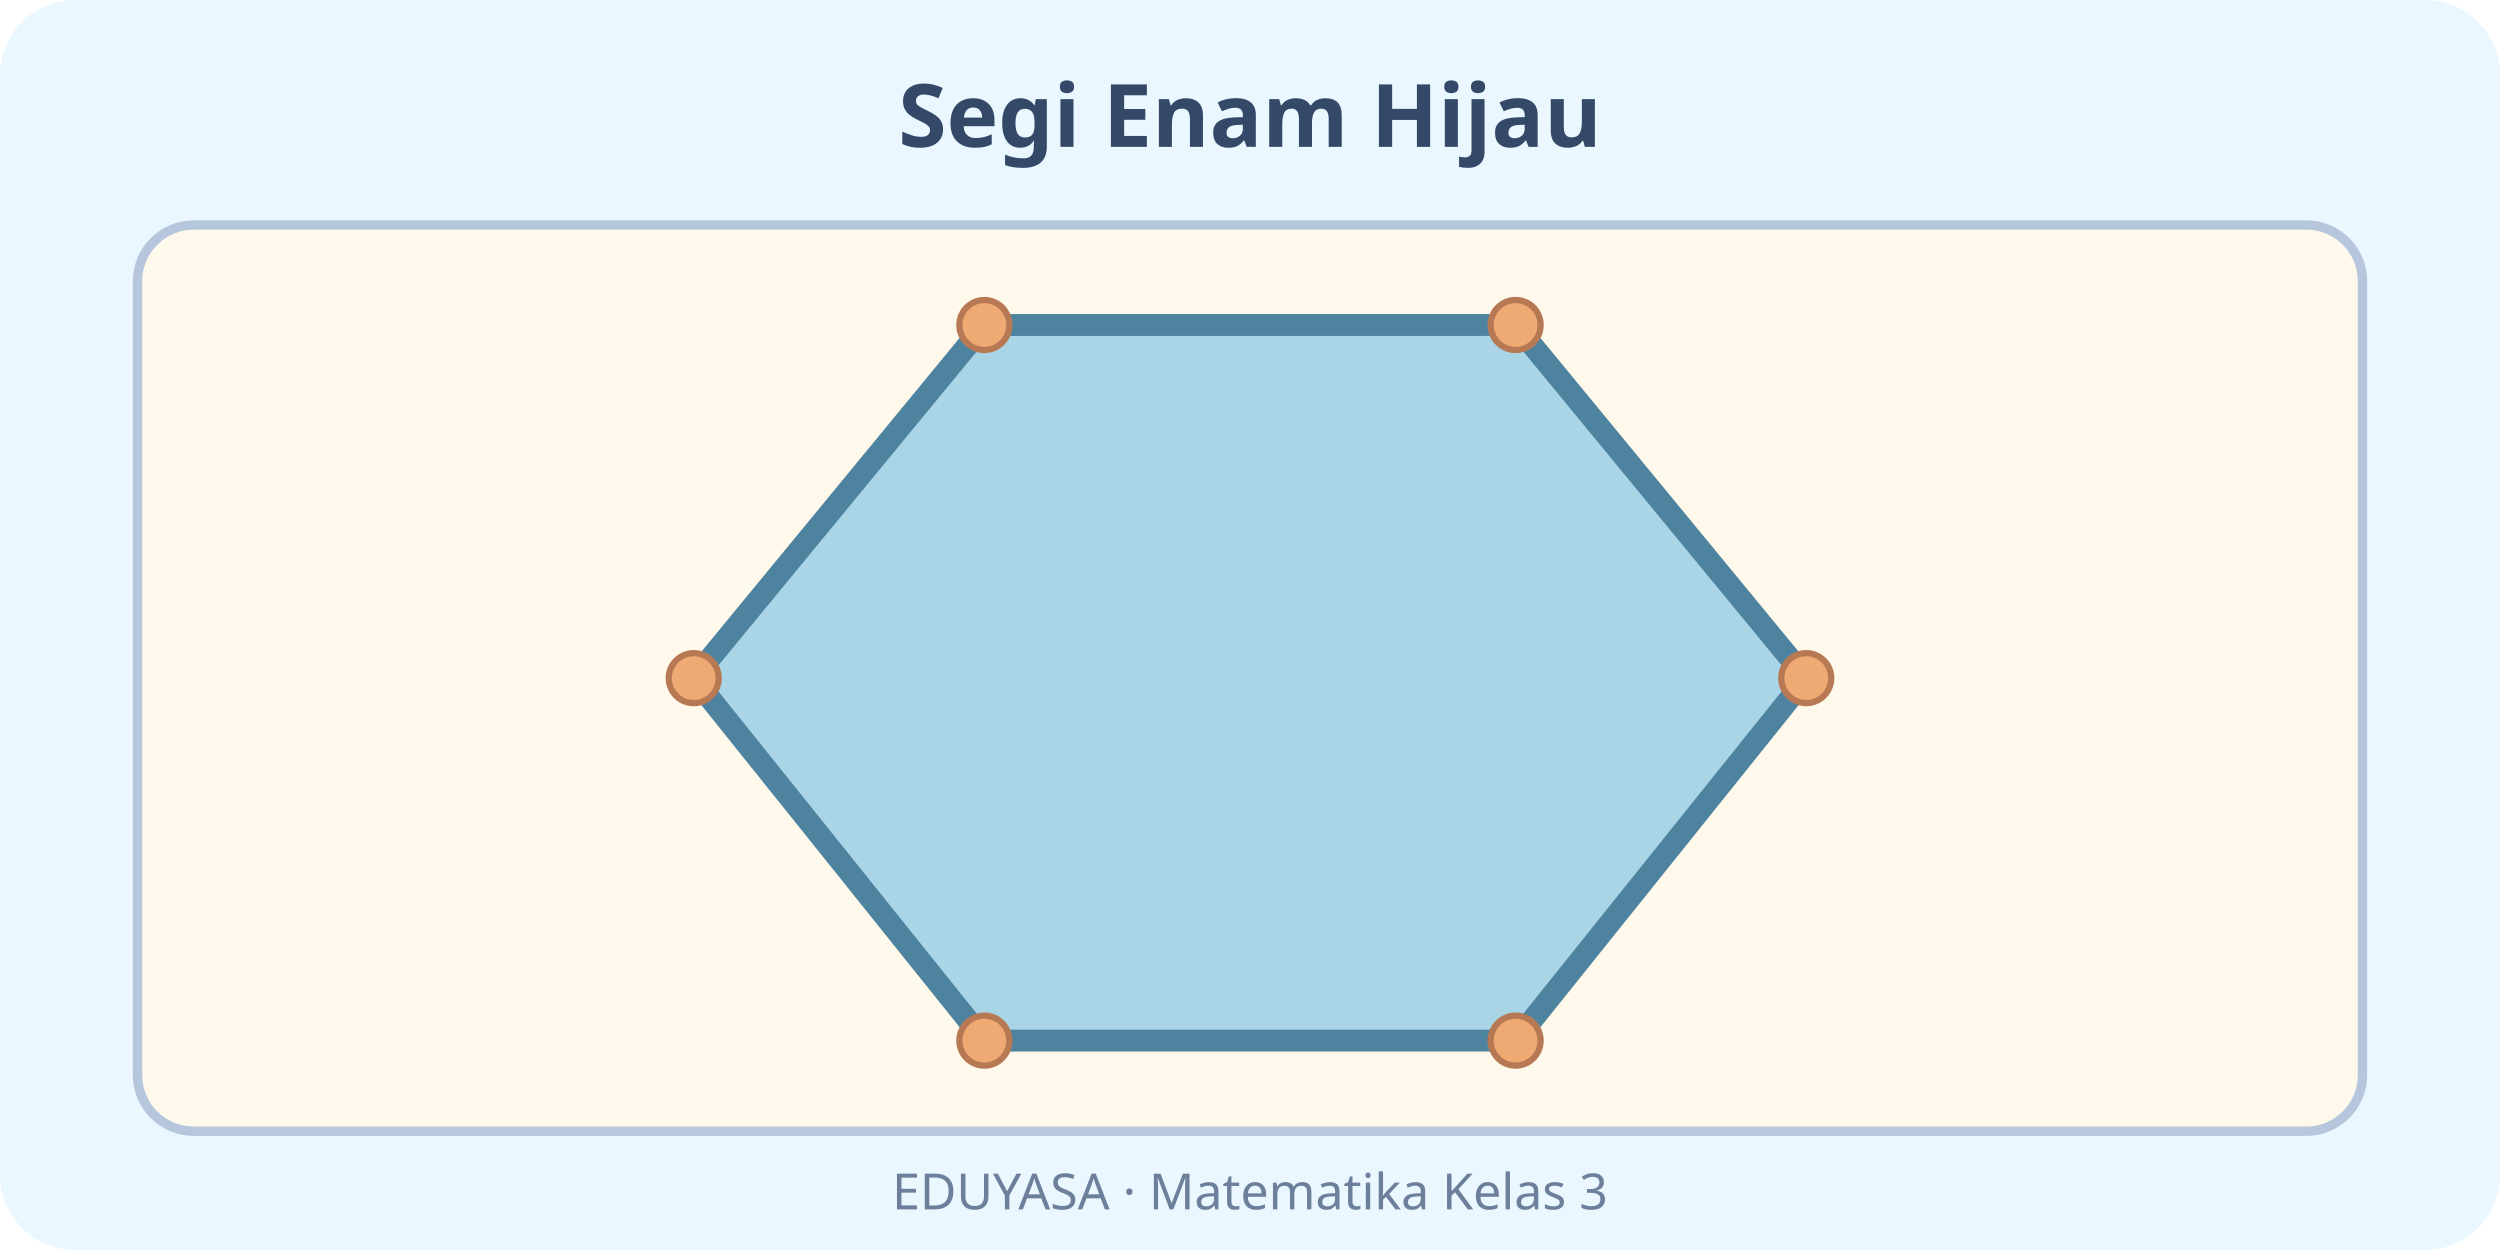
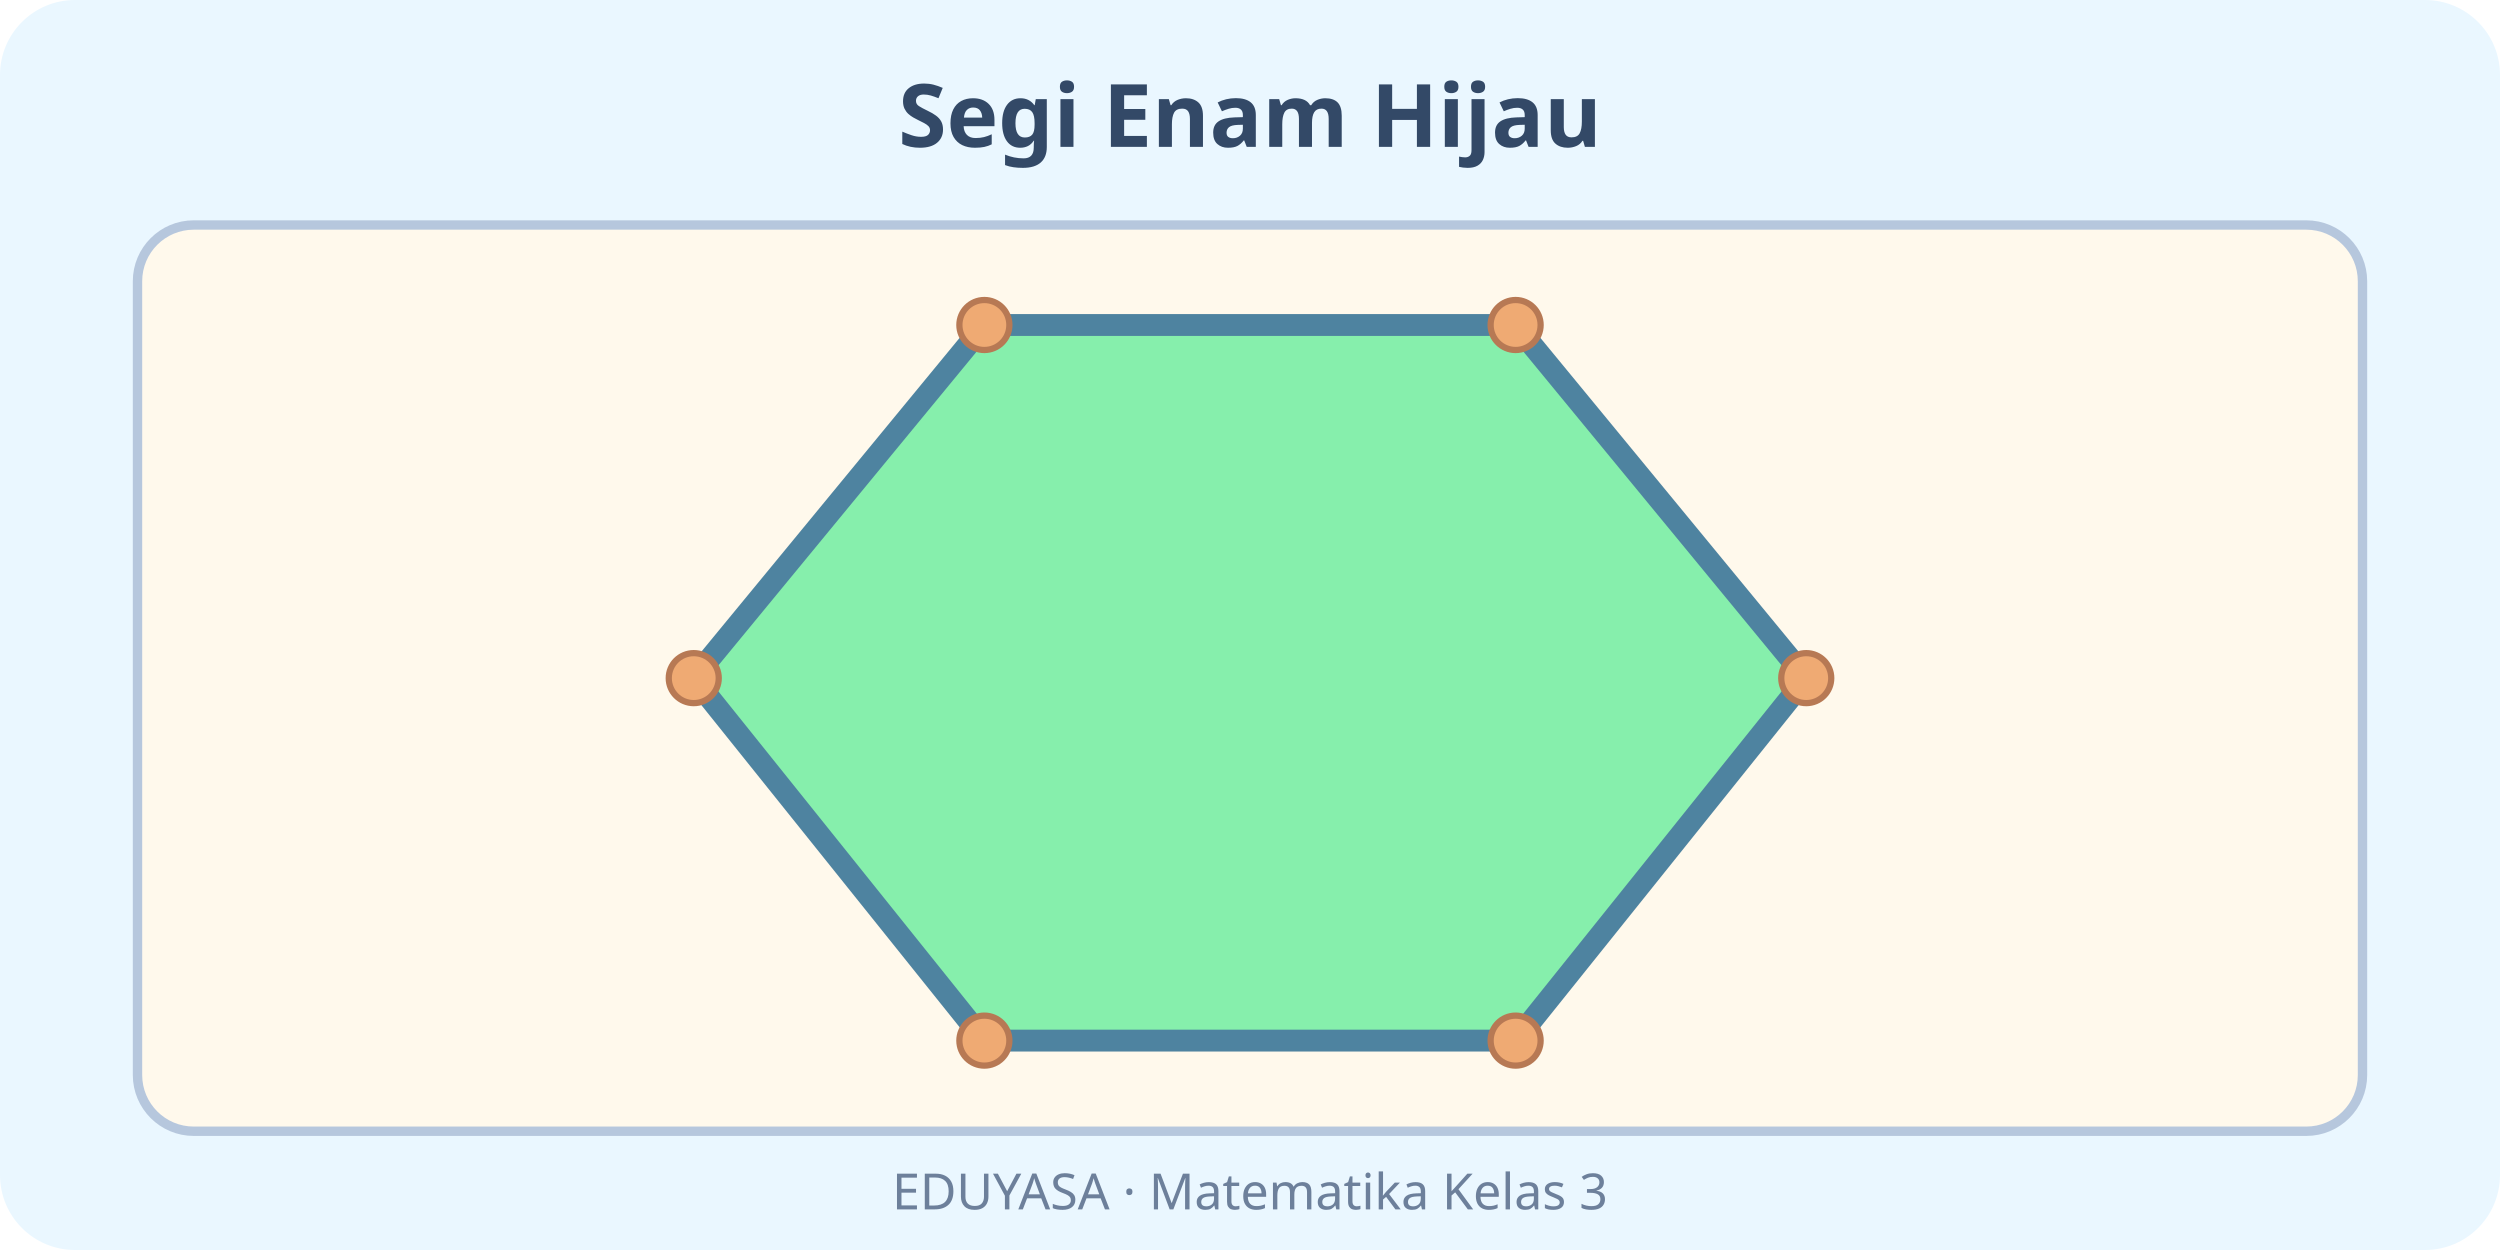
<svg xmlns="http://www.w3.org/2000/svg" viewBox="0 0 800 400" role="img" aria-labelledby="t d">
  <rect width="800" height="400" rx="24" fill="#eaf7ff" />
  <text x="400" y="47" font-size="28" font-family="sans-serif" font-weight="bold" text-anchor="middle" fill="#334967">Segi Enam Hijau</text>
  <rect x="44" y="72" width="712" height="290" rx="18" fill="#fff9ec" stroke="#b6c7dd" stroke-width="3" />
-   <polygon points="315,104 485,104 578,217 485,333 315,333 222,217" fill="#a9d5e7" stroke="#4e83a0" stroke-width="7" />
+   <polygon points="315,104 485,104 578,217 485,333 315,333 222,217" fill="#86efac" stroke="#4e83a0" stroke-width="7" />
  <circle cx="315" cy="104" r="8" fill="#efaa73" stroke="#b77954" stroke-width="2" />
  <circle cx="485" cy="104" r="8" fill="#efaa73" stroke="#b77954" stroke-width="2" />
  <circle cx="578" cy="217" r="8" fill="#efaa73" stroke="#b77954" stroke-width="2" />
  <circle cx="485" cy="333" r="8" fill="#efaa73" stroke="#b77954" stroke-width="2" />
  <circle cx="315" cy="333" r="8" fill="#efaa73" stroke="#b77954" stroke-width="2" />
  <circle cx="222" cy="217" r="8" fill="#efaa73" stroke="#b77954" stroke-width="2" />
  <text x="400" y="387" font-size="16" font-family="sans-serif" text-anchor="middle" fill="#6d809b">EDUYASA · Matematika Kelas 3</text>
</svg>
